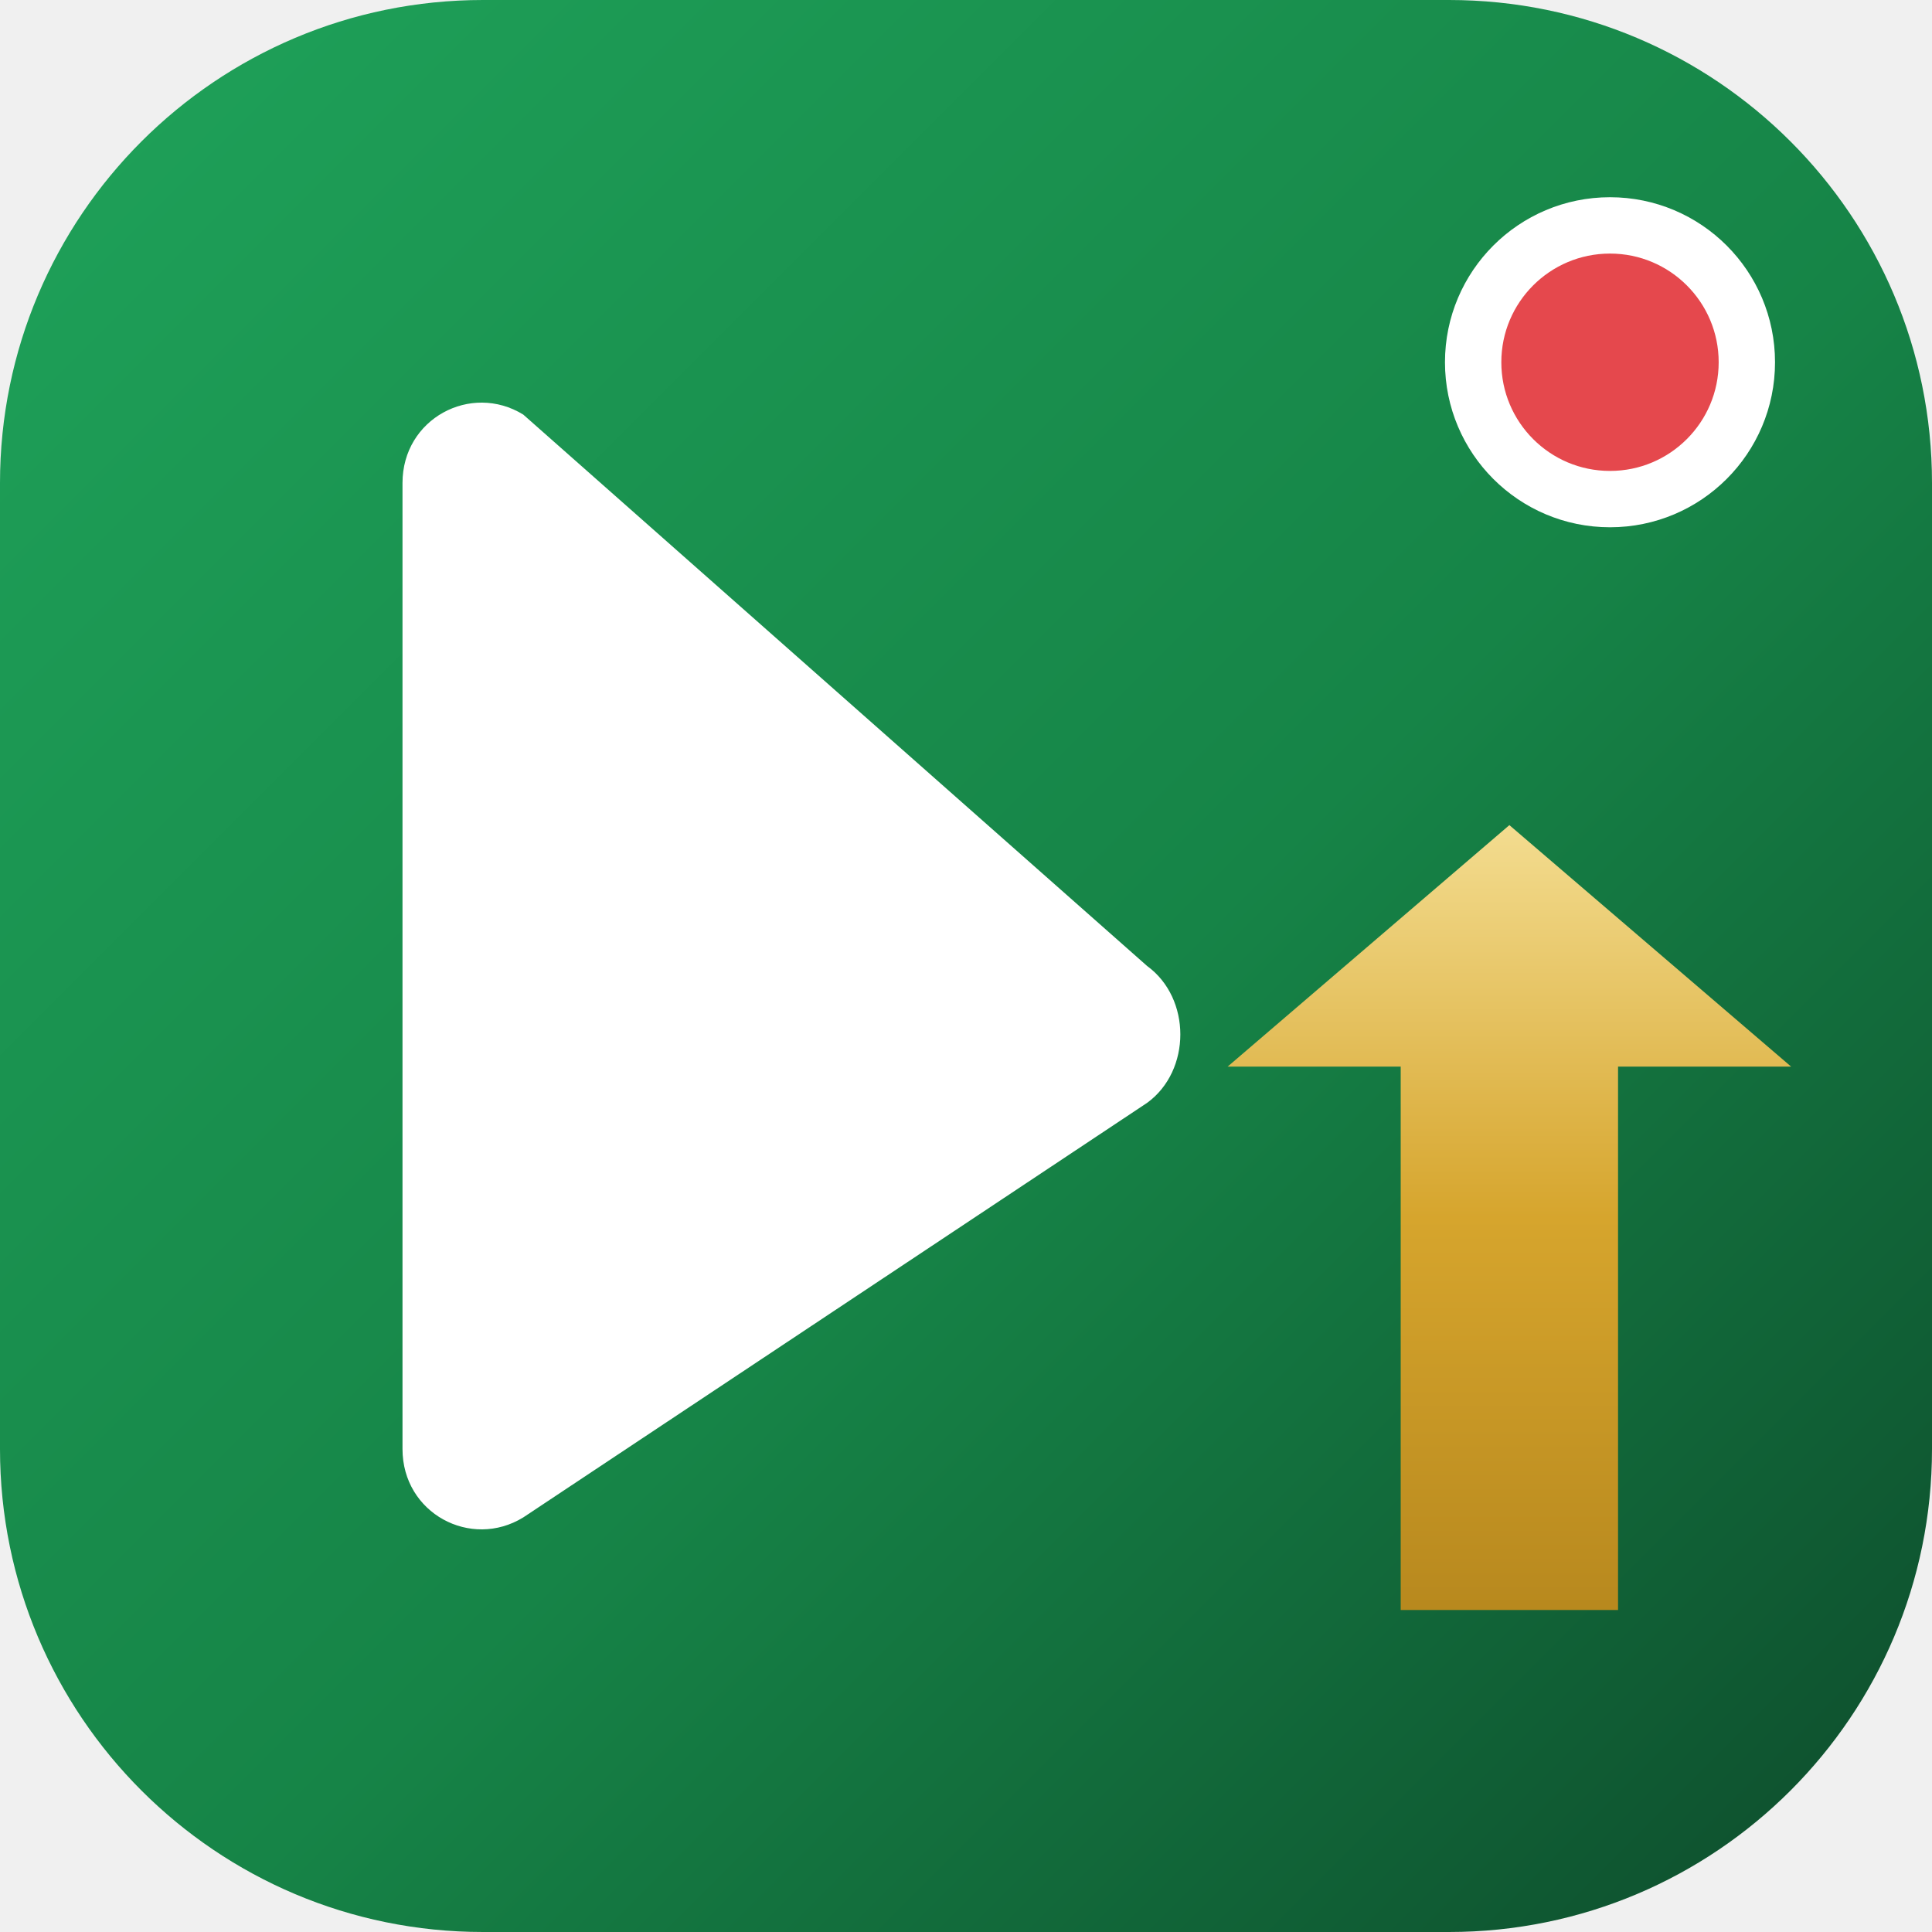
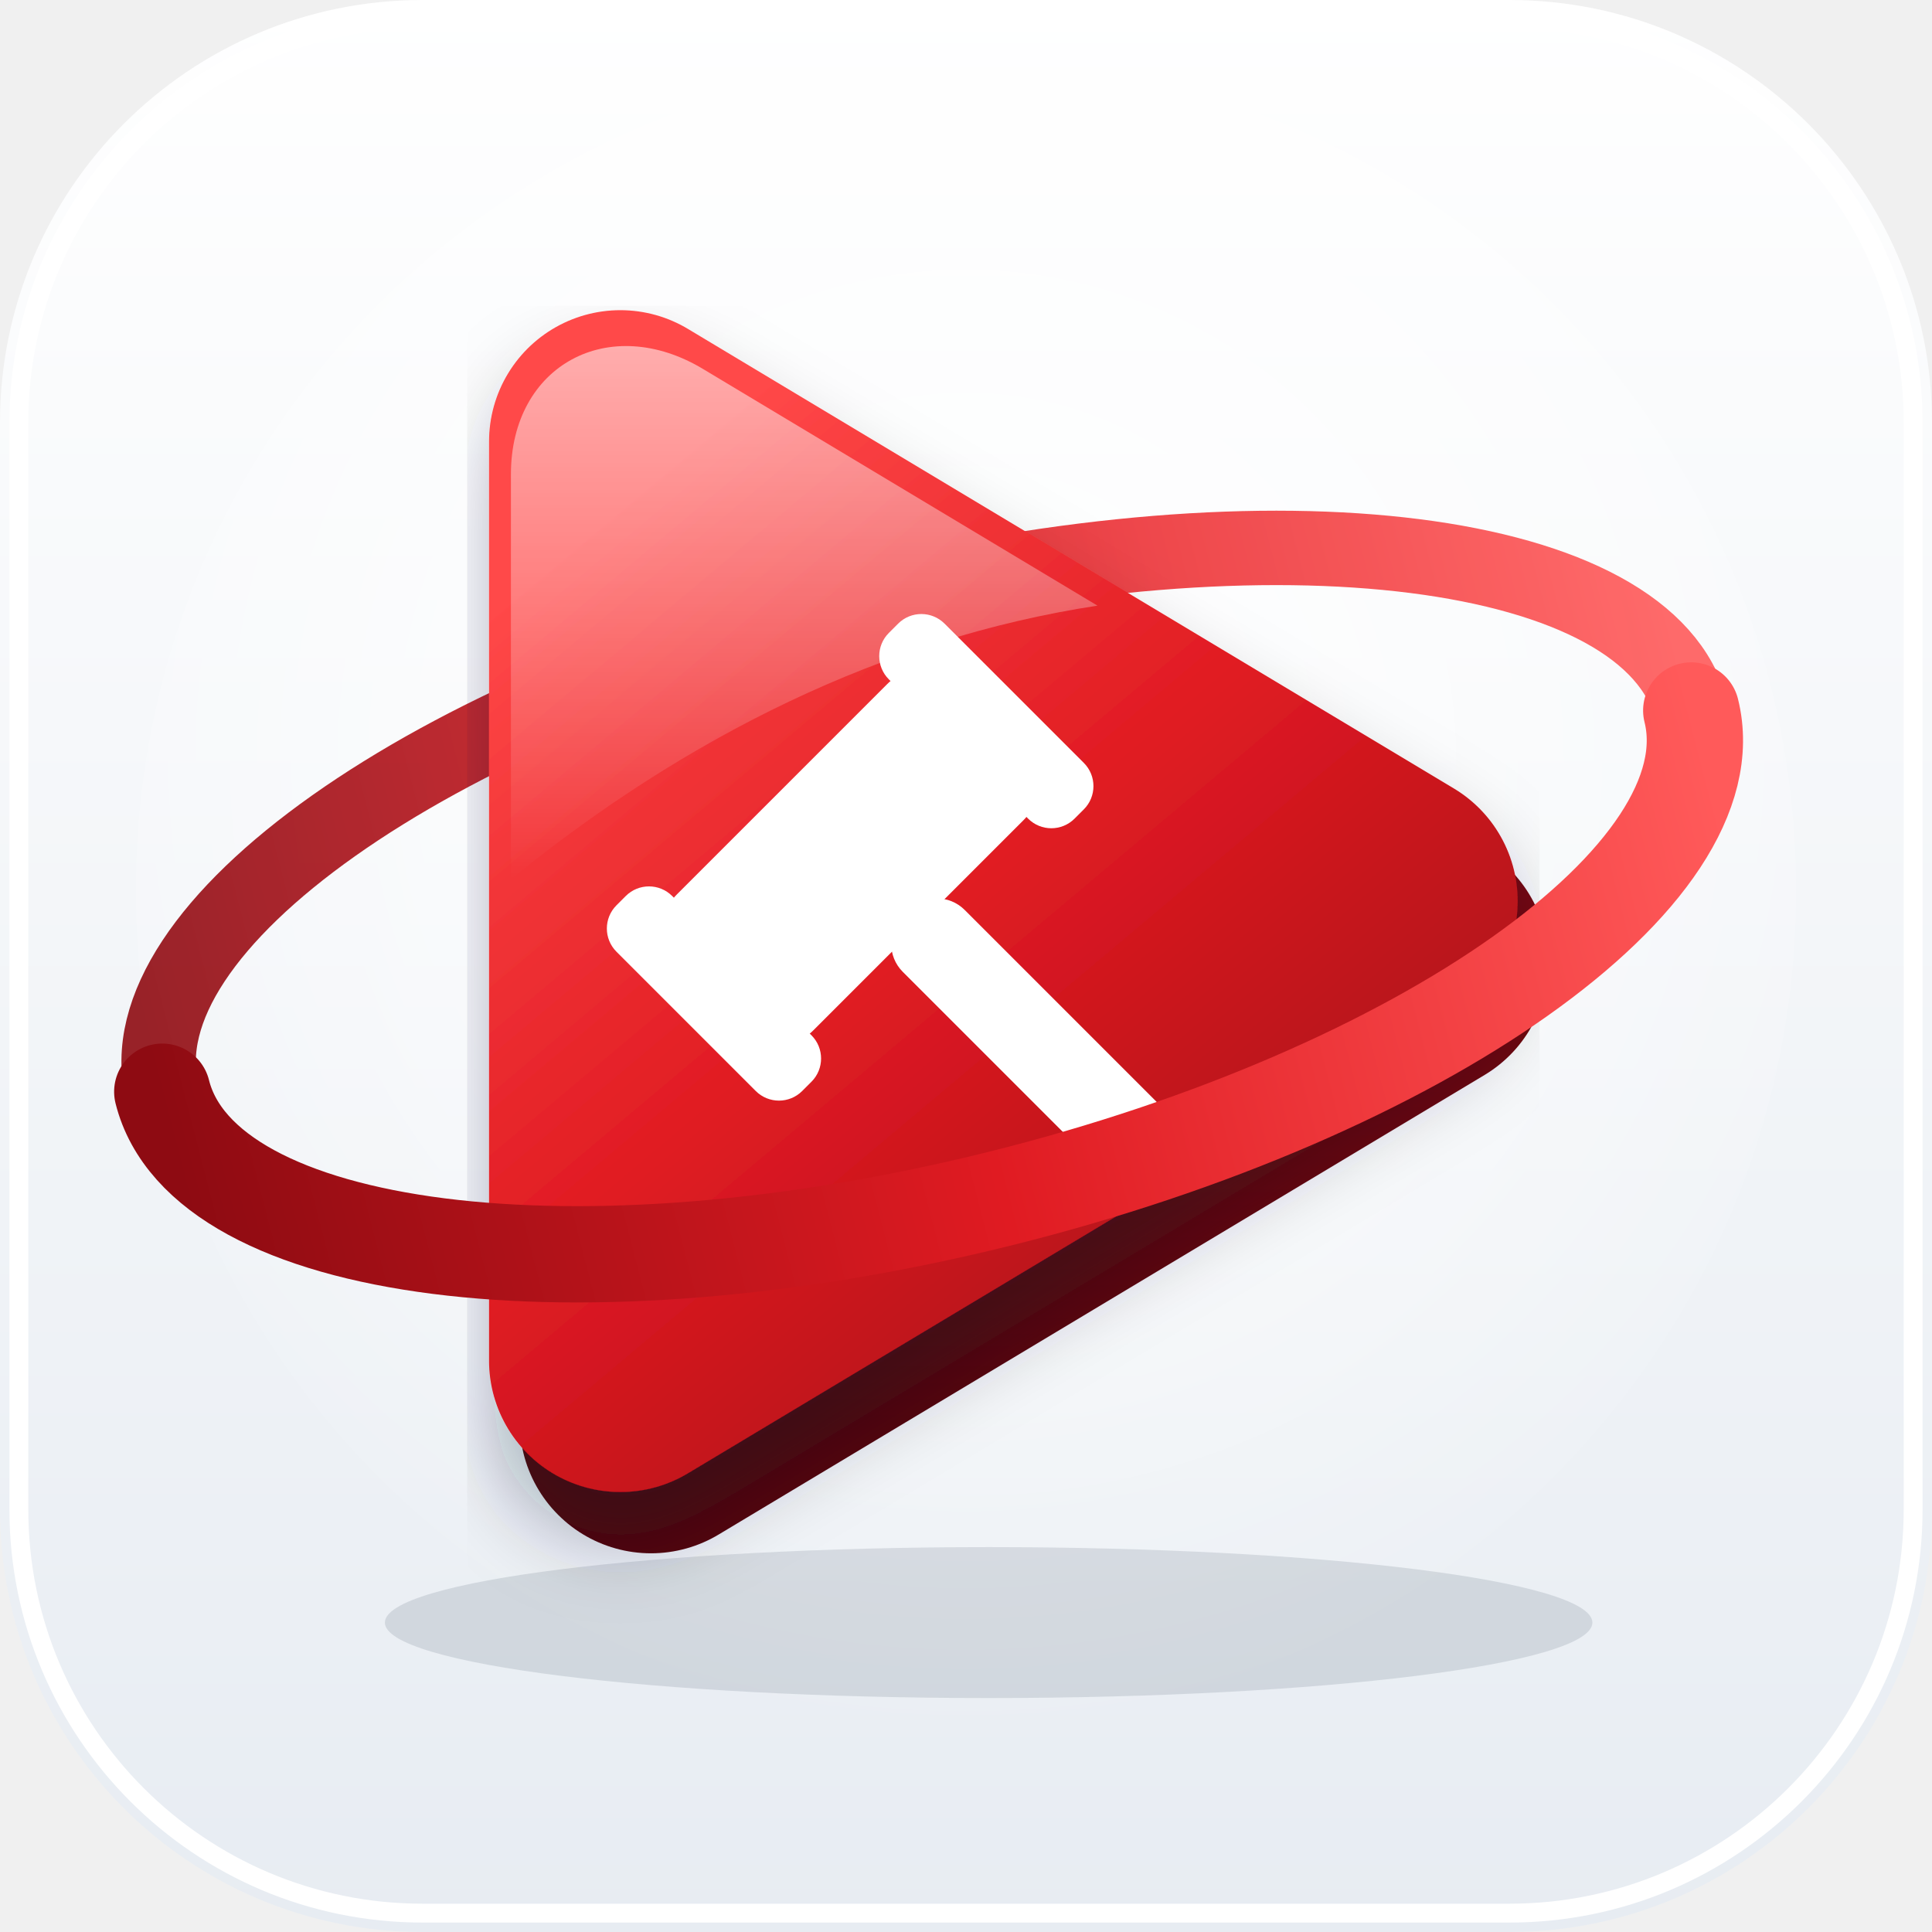
- <svg xmlns="http://www.w3.org/2000/svg" viewBox="0 0 48 48">
+ <svg xmlns="http://www.w3.org/2000/svg" viewBox="0 0 512 512">
  <defs>
-     <linearGradient id="g" x1="0" y1="0" x2="1" y2="1">
-       <stop offset="0" stop-color="#1fa35a" />
-       <stop offset=".55" stop-color="#168447" />
-       <stop offset="1" stop-color="#0d4a2b" />
+     <linearGradient id="llFace" x1="0.1" y1="0" x2="0.8" y2="1">
+       <stop offset="0" stop-color="#FF4848" />
+       <stop offset="0.5" stop-color="#E01B22" />
+       <stop offset="1" stop-color="#A90F18" />
    </linearGradient>
-     <linearGradient id="o" x1="0" y1="0" x2="0" y2="1">
-       <stop offset="0" stop-color="#f3dc8f" />
-       <stop offset=".5" stop-color="#d6a52d" />
-       <stop offset="1" stop-color="#b8891e" />
+     <linearGradient id="llSide" x1="0" y1="0" x2="0" y2="1">
+       <stop offset="0" stop-color="#8E0B12" />
+       <stop offset="1" stop-color="#55050A" />
    </linearGradient>
-     <linearGradient id="t" x1="0" y1="0" x2="0" y2="1">
-       <stop offset="0" stop-color="#c99a25" />
-       <stop offset=".55" stop-color="#a87c17" />
-       <stop offset="1" stop-color="#8a6412" />
+     <linearGradient id="llOrbit" x1="0" y1="0" x2="1" y2="0">
+       <stop offset="0" stop-color="#8E0B12" />
+       <stop offset="0.5" stop-color="#E01B22" />
+       <stop offset="1" stop-color="#FF5A5A" />
    </linearGradient>
+     <linearGradient id="llGloss" x1="0" y1="0" x2="0" y2="1">
+       <stop offset="0" stop-color="#fff" stop-opacity="0.55" />
+       <stop offset="1" stop-color="#fff" stop-opacity="0" />
+     </linearGradient>
+     <linearGradient id="llWave" x1="0" y1="0" x2="0" y2="1">
+       <stop offset="0" stop-color="#FF3B3B" />
+       <stop offset="1" stop-color="#B3121A" />
+     </linearGradient>
+     <filter id="llShadow" x="-20%" y="-20%" width="140%" height="150%">
+       <feDropShadow dx="0" dy="2.2" stdDeviation="1.8" flood-color="#10243A" flood-opacity="0.3" />
+     </filter>
  </defs>
-   <rect width="48" height="48" rx="12" fill="url(#g)" />
-   <path d="M10 12v24c0 1.6 1.7 2.5 3 1.7l15.5-10.3c1.1-.8 1.1-2.6 0-3.4L13 10.3c-1.3-.8-3 .1-3 1.7Z" fill="#fff" />
-   <path d="M37.5 20.5l7 6h-4.3V40h-5.4V26.5h-4.3z" fill="url(#o)" />
-   <circle cx="40" cy="9" r="3.4" fill="#E5484D" stroke="#fff" stroke-width="1.4" />
+   <defs>
+     <linearGradient id="llBg" x1="0" y1="0" x2="0" y2="1">
+       <stop offset="0" stop-color="#FFFFFF" />
+       <stop offset="1" stop-color="#E7ECF2" />
+     </linearGradient>
+     <radialGradient id="llGlow" cx="0.5" cy="0.42" r="0.6">
+       <stop offset="0" stop-color="#fff" />
+       <stop offset="1" stop-color="#fff" stop-opacity="0" />
+     </radialGradient>
+   </defs>
+   <rect width="512" height="512" rx="112" fill="url(#llBg)" />
+   <circle cx="256" cy="236" r="220" fill="url(#llGlow)" />
+   <rect x="5" y="5" width="502" height="502" rx="107" fill="none" stroke="#fff" stroke-width="5" />
+   <ellipse cx="262" cy="430" rx="160" ry="20" fill="#10243A" opacity="0.12" />
+   <g transform="translate(2 30) scale(5.8)">
+     <g transform="rotate(-14 42 36)">
+       <path d="M6 36A36 14 0 0 1 78 36" fill="none" stroke="url(#llOrbit)" stroke-width="3.4" stroke-linecap="round" opacity="0.9" />
+     </g>
+     <path d="M28 15 L28 57 L63 36 Z" fill="url(#llSide)" stroke="url(#llSide)" stroke-width="12" stroke-linejoin="round" transform="translate(1.4 2.8)" />
+     <path d="M28 15 L28 57 L63 36 Z" fill="url(#llFace)" stroke="url(#llFace)" stroke-width="12" stroke-linejoin="round" filter="url(#llShadow)" />
+     <path d="M23 16.5c0-5 4.5-7.4 8.8-4.8l18 10.8C40 24 31 28.5 23 35z" fill="url(#llGloss)" />
+     <g transform="translate(38.5 34) rotate(-45)" fill="#fff">
+       <rect x="-9" y="-4.4" width="18" height="8.8" rx="2.2" />
+       <rect x="-10.6" y="-6" width="3.6" height="12" rx="1.5" />
+       <rect x="7" y="-6" width="3.6" height="12" rx="1.5" />
+       <rect x="-2" y="3.6" width="4" height="17" rx="1.8" />
+     </g>
+     <g transform="rotate(-14 42 36)">
+       <path d="M78 36A36 14 0 0 1 6 36" fill="none" stroke="url(#llOrbit)" stroke-width="4.4" stroke-linecap="round" />
+     </g>
+   </g>
</svg>
